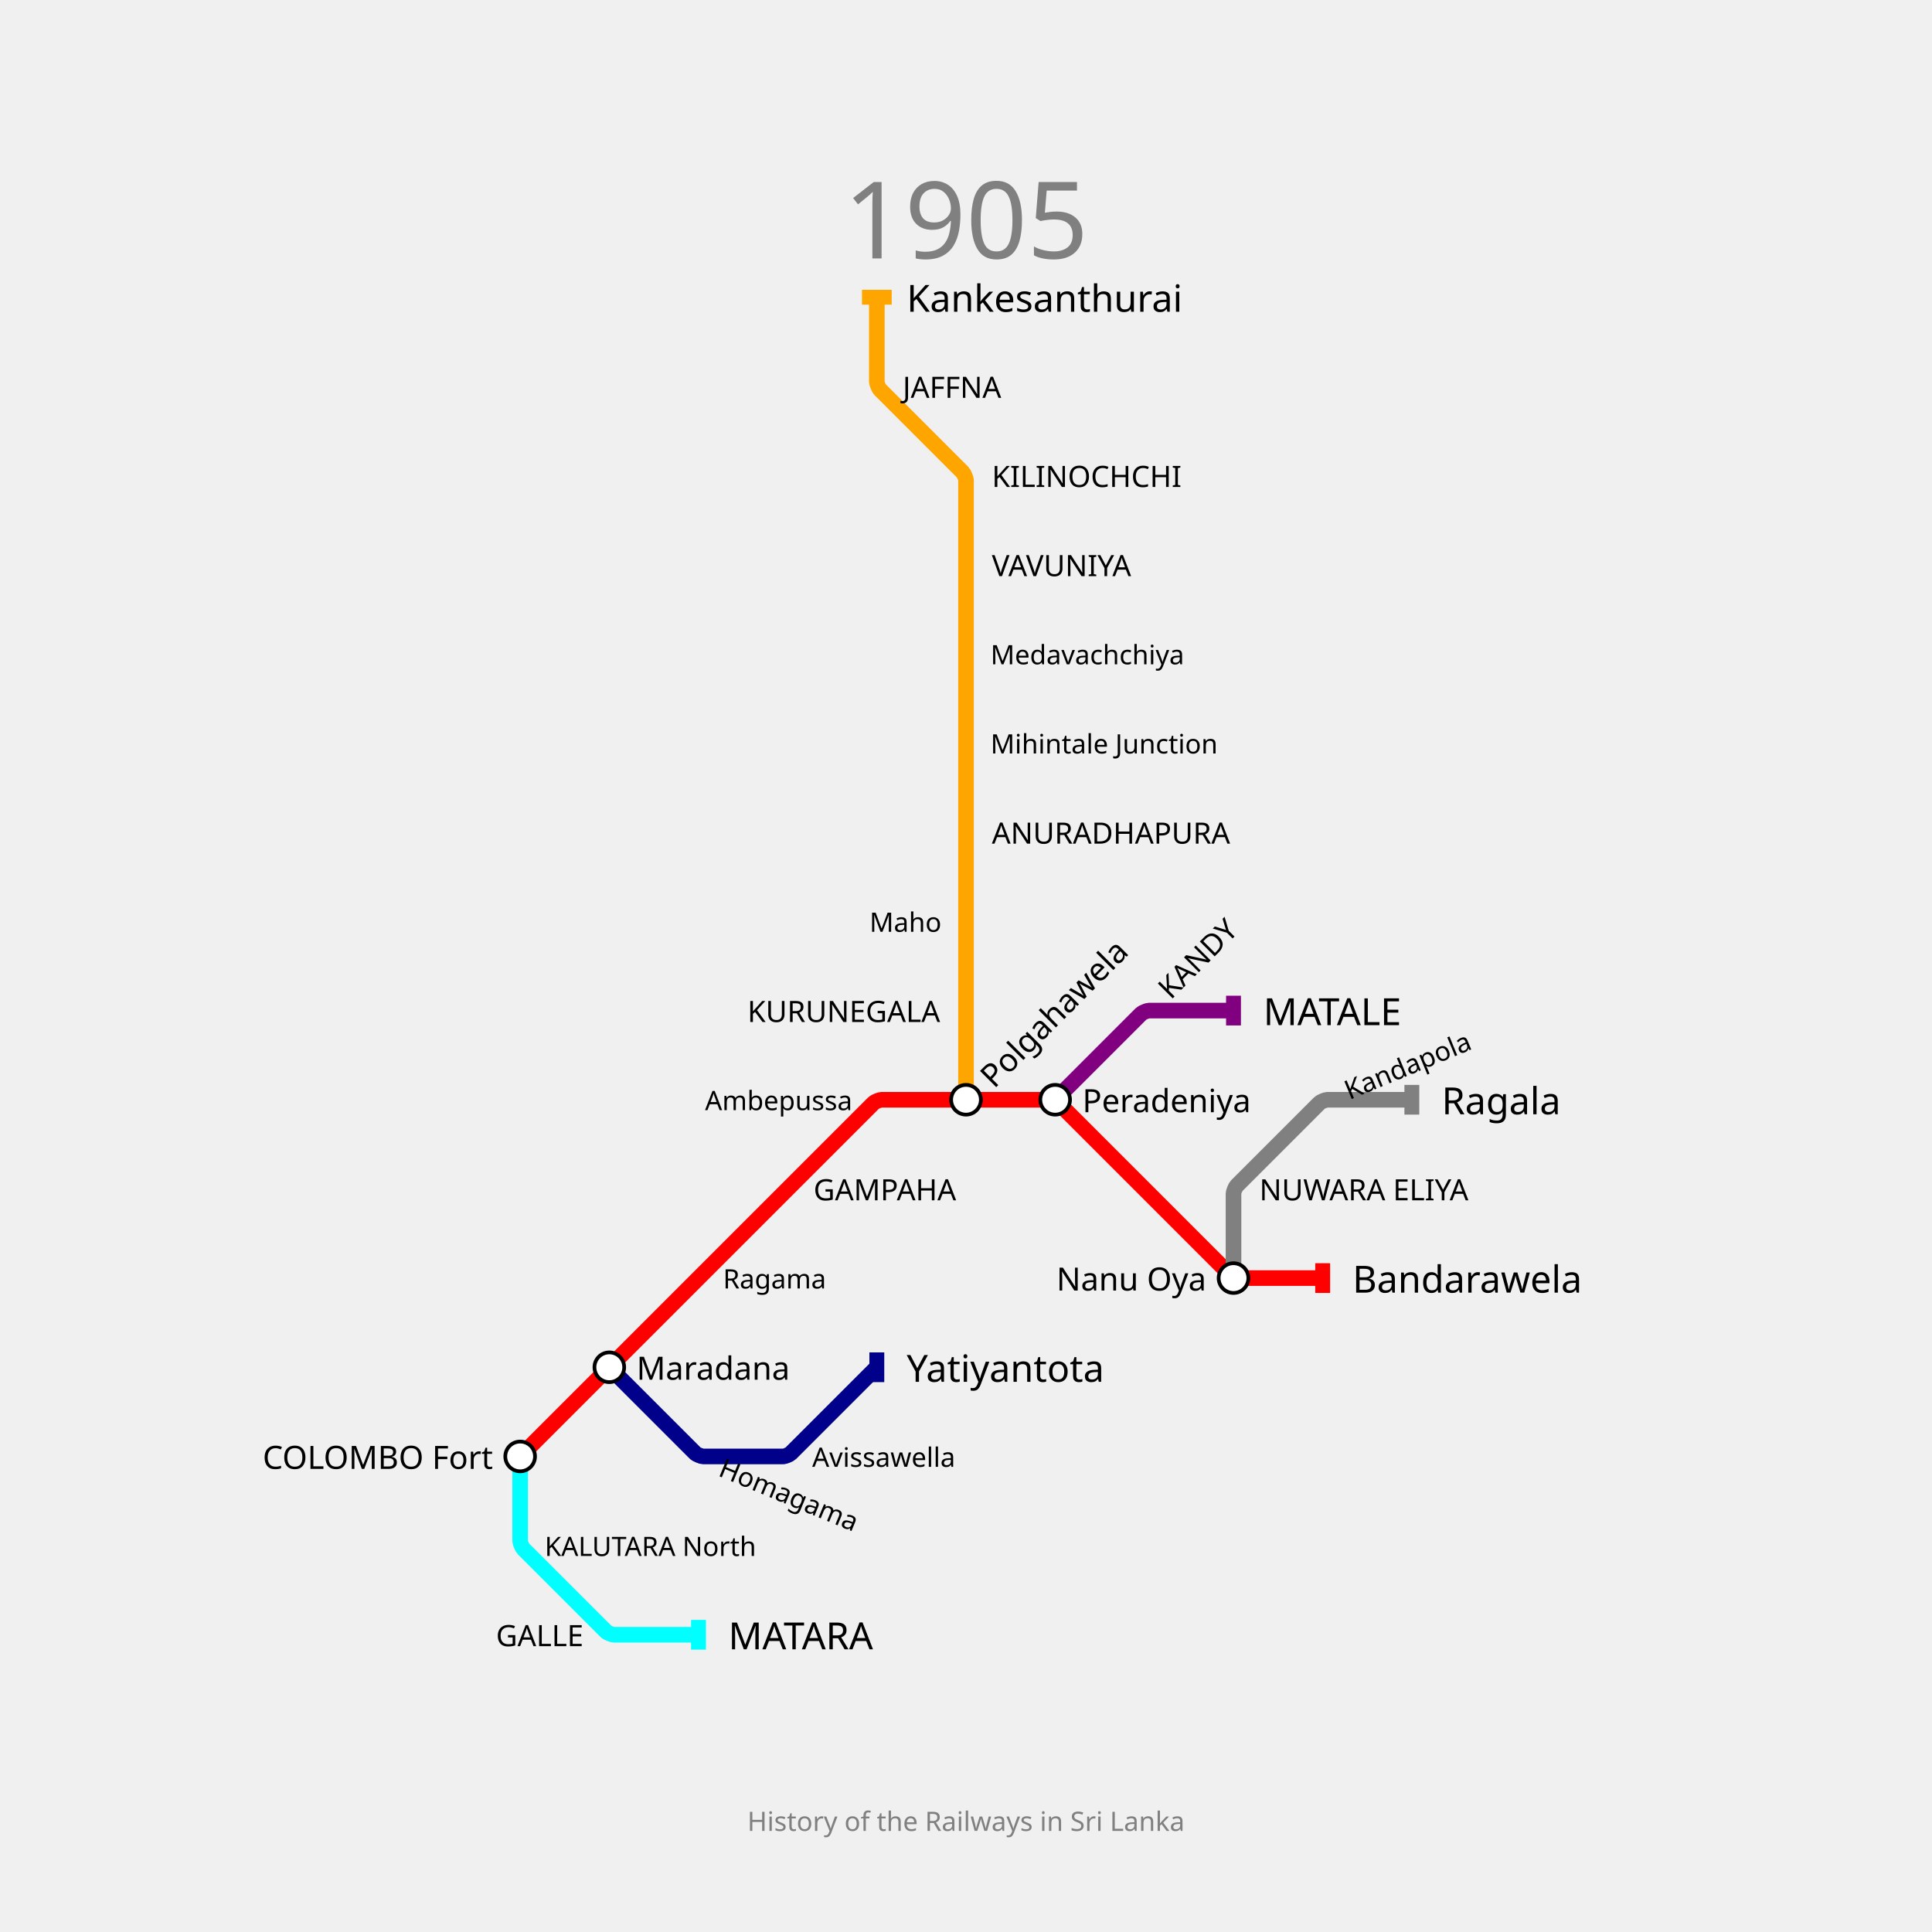
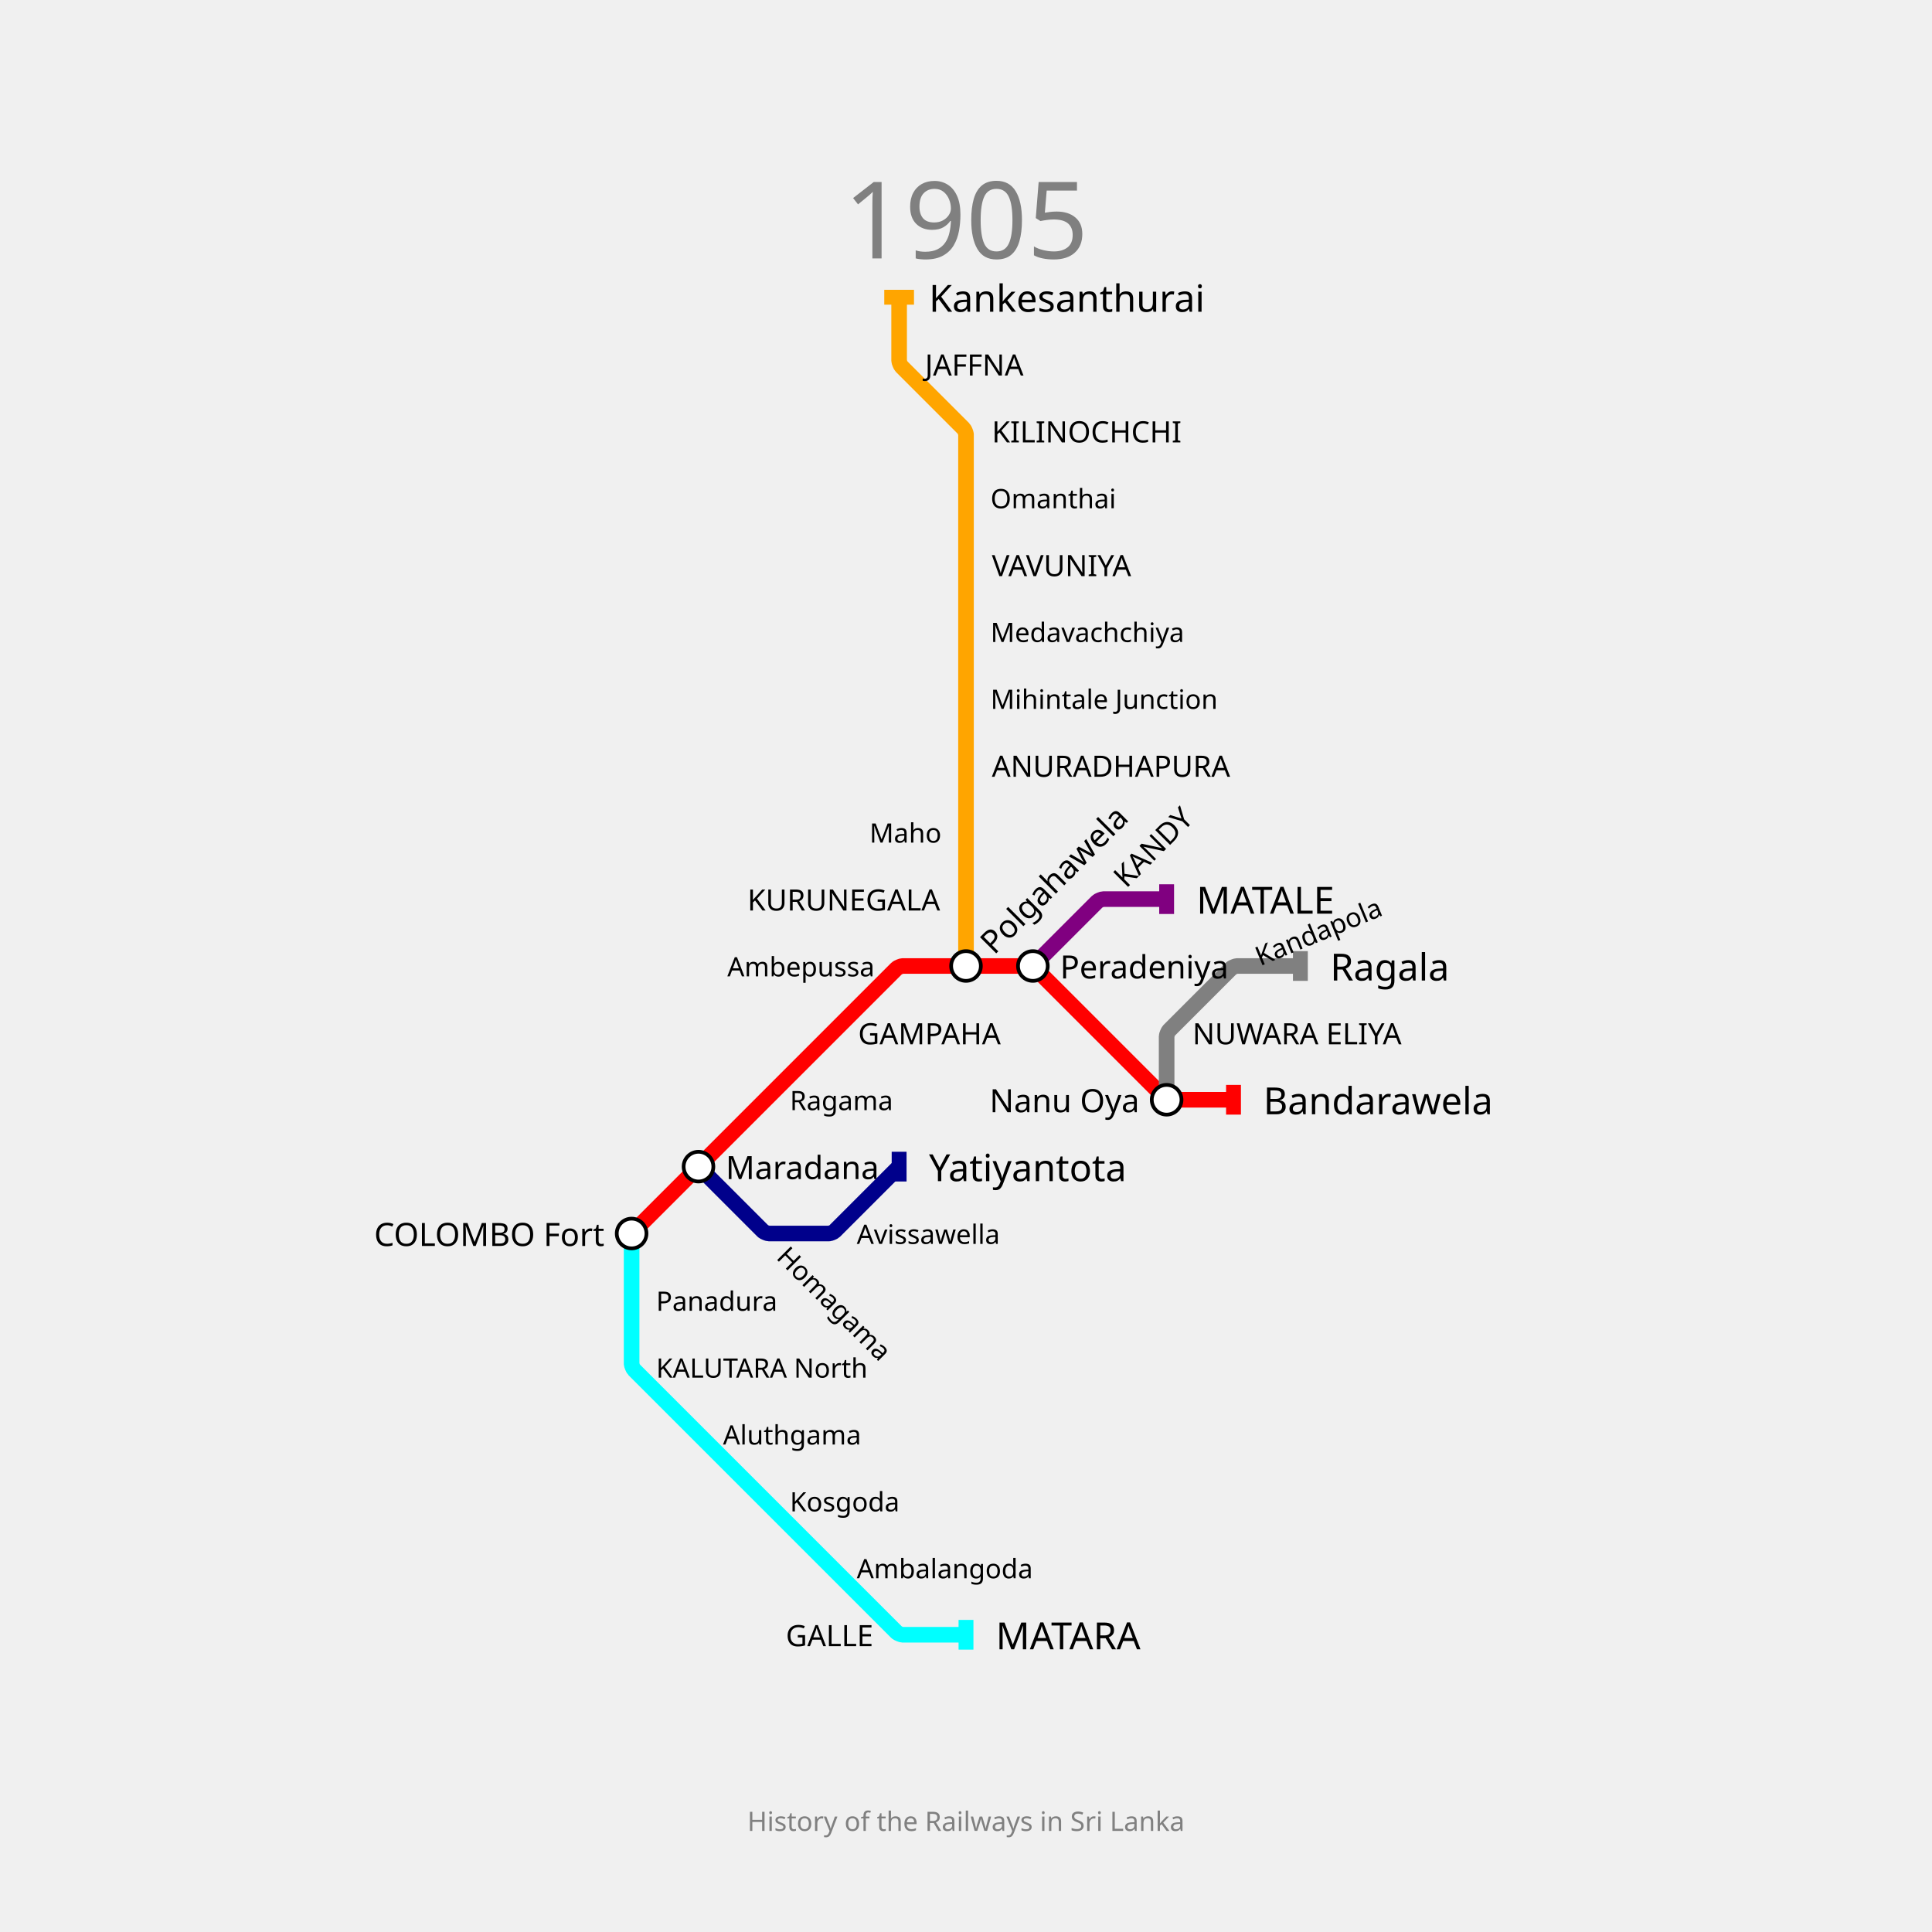
<svg xmlns="http://www.w3.org/2000/svg" width="1300" height="1300" padding="200">
  <text fill="gray" stroke="none" font-size="72" font-family="GIL_____" x="650.0" y="118.0" text-anchor="middle" dominant-baseline="hanging">1905</text>
  <text fill="gray" stroke="none" font-size="18" font-family="GIL_____" x="650.0" y="1218.0" text-anchor="middle" dominant-baseline="text-top">History of the Railways in Sri Lanka</text>
  <g>
-     <path fill="none" stroke-width="10.5" stroke-opacity="1" d="M 350.0,980.0 L 410.0,920.0 L 470.0,860.0 L 530.0,800.0 L 587.879,742.121 C 588.586,741.414 592.0,740.0 593.0,740.0 L 650.0,740.0 L 707.0,740.0 C 708.0,740.0 711.414,741.414 712.121,742.121 L 770.0,800.0 L 827.879,857.879 C 828.586,858.586 832.0,860.0 833.0,860.0 L 890.0,860.0" stroke="red" />
-     <rect stroke="none" fill-opacity="1" x="885" y="850" width="10" height="20" fill="red" />
+     <path fill="none" stroke-width="10.5" stroke-opacity="1" d="M 425.0,830.0 L 470.0,785.0 L 515.0,740.0 L 560.0,695.0 L 603.409,651.591 C 603.939,651.061 606.5,650.0 607.25,650.0 L 650.0,650.0 L 692.75,650.0 C 693.5,650.0 696.061,651.061 696.591,651.591 L 740.0,695.0 L 783.409,738.409 C 783.939,738.939 786.5,740.0 787.25,740.0 L 830.0,740.0" stroke="red" />
+     <rect stroke="none" fill-opacity="1" x="825" y="730" width="10" height="20" fill="red" />
  </g>
  <g>
-     <path fill="none" stroke-width="10.5" stroke-opacity="1" d="M 710.0,740.0 L 767.879,682.121 C 768.586,681.414 772.0,680.0 773.0,680.0 L 830.0,680.0" stroke="purple" />
-     <rect stroke="none" fill-opacity="1" x="825" y="670" width="10" height="20" fill="purple" />
+     <path fill="none" stroke-width="10.5" stroke-opacity="1" d="M 695.0,650.0 L 738.409,606.591 C 738.939,606.061 741.5,605.0 742.25,605.0 L 785.0,605.0" stroke="purple" />
+     <rect stroke="none" fill-opacity="1" x="780" y="595" width="10" height="20" fill="purple" />
  </g>
  <g>
-     <path fill="none" stroke-width="10.5" stroke-opacity="1" d="M 350.0,980.0 L 350.0,1037.0 C 350.0,1038.0 351.414,1041.414 352.121,1042.121 L 407.879,1097.879 C 408.586,1098.586 412.0,1100.0 413.0,1100.0 L 470.0,1100.0" stroke="cyan" />
-     <rect stroke="none" fill-opacity="1" x="465" y="1090" width="10" height="20" fill="cyan" />
+     <path fill="none" stroke-width="10.5" stroke-opacity="1" d="M 425.0,830.0 L 425.0,875.0 L 425.0,917.75 C 425.0,918.5 426.061,921.061 426.591,921.591 L 470.0,965.0 L 515.0,1010.0 L 560.0,1055.0 L 603.409,1098.409 C 603.939,1098.939 606.5,1100.0 607.25,1100.0 L 650.0,1100.0" stroke="cyan" />
+     <rect stroke="none" fill-opacity="1" x="645" y="1090" width="10" height="20" fill="cyan" />
  </g>
  <g>
-     <path fill="none" stroke-width="10.5" stroke-opacity="1" d="M 410.0,920.0 L 467.879,977.879 C 468.586,978.586 472.0,980.0 473.0,980.0 L 527.15,980.0 C 528.1,980.0 531.344,978.656 532.015,977.985 L 590.0,920.0" stroke="darkblue" />
-     <rect stroke="none" fill-opacity="1" x="585" y="910" width="10" height="20" fill="darkblue" />
+     <path fill="none" stroke-width="10.5" stroke-opacity="1" d="M 650.0,650.0 L 650.0,605.0 L 650.0,560.0 L 650.0,515.0 L 650.0,470.0 L 650.0,425.0 L 650.0,380.0 L 650.0,335.0 L 650.0,292.25 C 650.0,291.5 648.939,288.939 648.409,288.409 L 606.591,246.591 C 606.061,246.061 605.0,243.5 605.0,242.75 L 605.0,200.0" stroke="orange" />
+     <rect stroke="none" fill-opacity="1" x="595" y="195" width="20" height="10" fill="orange" />
  </g>
  <g>
-     <path fill="none" stroke-width="10.5" stroke-opacity="1" d="M 830.0,860.0 L 830.0,803.0 C 830.0,802.0 831.414,798.586 832.121,797.879 L 887.879,742.121 C 888.586,741.414 892.0,740.0 893.0,740.0 L 950.0,740.0" stroke="gray" />
-     <rect stroke="none" fill-opacity="1" x="945" y="730" width="10" height="20" fill="gray" />
+     <path fill="none" stroke-width="10.5" stroke-opacity="1" d="M 470.0,785.0 L 513.409,828.409 C 513.939,828.939 516.5,830.0 517.25,830.0 L 557.862,830.0 C 558.575,830.0 561.008,828.992 561.511,828.489 L 605.0,785.0" stroke="darkblue" />
+     <rect stroke="none" fill-opacity="1" x="600" y="775" width="10" height="20" fill="darkblue" />
  </g>
  <g>
-     <path fill="none" stroke-width="10.5" stroke-opacity="1" d="M 650.0,740.0 L 650.0,680.0 L 650.0,620.0 L 650.0,560.0 L 650.0,500.0 L 650.0,440.0 L 650.0,380.0 L 650.0,323.0 C 650.0,322.0 648.586,318.586 647.879,317.879 L 592.121,262.121 C 591.414,261.414 590.0,258.0 590.0,257.0 L 590.0,200.0" stroke="orange" />
-     <rect stroke="none" fill-opacity="1" x="580" y="195" width="20" height="10" fill="orange" />
+     <path fill="none" stroke-width="10.5" stroke-opacity="1" d="M 785.0,740.0 L 785.0,697.25 C 785.0,696.5 786.061,693.939 786.591,693.409 L 828.409,651.591 C 828.939,651.061 831.5,650.0 832.25,650.0 L 875.0,650.0" stroke="gray" />
+     <rect stroke="none" fill-opacity="1" x="870" y="640" width="10" height="20" fill="gray" />
  </g>
  <g>
-     <text fill="black" stroke="none" font-size="25.2" font-family="GIL_____" font-weight="100" text-anchor="start" dominant-baseline="central" x="910.1" y="860" transform="translate(890,860) rotate(0) translate(-890,-860)">Bandarawela</text>
+     <text fill="black" stroke="none" font-size="25.2" font-family="GIL_____" font-weight="100" text-anchor="start" dominant-baseline="central" x="850.1" y="740" transform="translate(830,740) rotate(0) translate(-830,-740)">Bandarawela</text>
  </g>
  <g>
-     <text fill="black" stroke="none" font-size="25.2" font-family="GIL_____" font-weight="100" text-anchor="start" dominant-baseline="central" x="850.1" y="680" transform="translate(830,680) rotate(0) translate(-830,-680)">MATALE</text>
+     <text fill="black" stroke="none" font-size="25.2" font-family="GIL_____" font-weight="100" text-anchor="start" dominant-baseline="central" x="805.1" y="605" transform="translate(785,605) rotate(0) translate(-785,-605)">MATALE</text>
  </g>
  <g>
-     <text fill="black" stroke="none" font-size="25.2" font-family="GIL_____" font-weight="100" text-anchor="start" dominant-baseline="central" x="490.1" y="1100" transform="translate(470,1100) rotate(0) translate(-470,-1100)">MATARA</text>
+     <text fill="black" stroke="none" font-size="25.2" font-family="GIL_____" font-weight="100" text-anchor="start" dominant-baseline="central" x="670.1" y="1100" transform="translate(650,1100) rotate(0) translate(-650,-1100)">MATARA</text>
  </g>
  <g>
-     <text fill="black" stroke="none" font-size="25.2" font-family="GIL_____" font-weight="100" text-anchor="start" dominant-baseline="central" x="610.1" y="920" transform="translate(590,920) rotate(0) translate(-590,-920)">Yatiyantota</text>
+     <text fill="black" stroke="none" font-size="25.2" font-family="GIL_____" font-weight="100" text-anchor="start" dominant-baseline="central" x="625.1" y="200" transform="translate(605,200) rotate(0) translate(-605,-200)">Kankesanthurai</text>
  </g>
  <g>
-     <text fill="black" stroke="none" font-size="25.2" font-family="GIL_____" font-weight="100" text-anchor="start" dominant-baseline="central" x="970.1" y="740" transform="translate(950,740) rotate(0) translate(-950,-740)">Ragala</text>
+     <text fill="black" stroke="none" font-size="25.2" font-family="GIL_____" font-weight="100" text-anchor="start" dominant-baseline="central" x="625.1" y="785" transform="translate(605,785) rotate(0) translate(-605,-785)">Yatiyantota</text>
  </g>
  <g>
-     <text fill="black" stroke="none" font-size="25.2" font-family="GIL_____" font-weight="100" text-anchor="start" dominant-baseline="central" x="610.1" y="200" transform="translate(590,200) rotate(0) translate(-590,-200)">Kankesanthurai</text>
+     <text fill="black" stroke="none" font-size="25.2" font-family="GIL_____" font-weight="100" text-anchor="start" dominant-baseline="central" x="895.1" y="650" transform="translate(875,650) rotate(0) translate(-875,-650)">Ragala</text>
  </g>
  <g>
-     <circle r="10" fill="white" stroke="black" stroke-width="2.5" cx="350" cy="980" />
-     <text fill="black" stroke="none" font-size="21.6" font-family="GIL_____" font-weight="100" text-anchor="end" dominant-baseline="central" x="331.7" y="980" transform="translate(350,980) rotate(0) translate(-350,-980)">COLOMBO Fort</text>
+     <circle r="10" fill="white" stroke="black" stroke-width="2.5" cx="425" cy="830" />
+     <text fill="black" stroke="none" font-size="21.6" font-family="GIL_____" font-weight="100" text-anchor="end" dominant-baseline="central" x="406.7" y="830" transform="translate(425,830) rotate(0) translate(-425,-830)">COLOMBO Fort</text>
  </g>
  <g>
-     <circle r="10" fill="white" stroke="black" stroke-width="2.5" cx="410" cy="920" />
-     <text fill="black" stroke="none" font-size="21.6" font-family="GIL_____" font-weight="100" text-anchor="start" dominant-baseline="central" x="428.3" y="920" transform="translate(410,920) rotate(0) translate(-410,-920)">Maradana</text>
+     <circle r="10" fill="white" stroke="black" stroke-width="2.5" cx="470" cy="785" />
+     <text fill="black" stroke="none" font-size="21.6" font-family="GIL_____" font-weight="100" text-anchor="start" dominant-baseline="central" x="488.3" y="785" transform="translate(470,785) rotate(0) translate(-470,-785)">Maradana</text>
  </g>
  <g>
-     <circle r="10" fill="white" stroke="black" stroke-width="2.5" cx="650" cy="740" />
-     <text fill="black" stroke="none" font-size="21.6" font-family="GIL_____" font-weight="100" text-anchor="start" dominant-baseline="central" x="668.3" y="740" transform="translate(650,740) rotate(-45) translate(-650,-740)">Polgahawela</text>
+     <circle r="10" fill="white" stroke="black" stroke-width="2.5" cx="650" cy="650" />
+     <text fill="black" stroke="none" font-size="21.6" font-family="GIL_____" font-weight="100" text-anchor="start" dominant-baseline="central" x="668.3" y="650" transform="translate(650,650) rotate(-45) translate(-650,-650)">Polgahawela</text>
  </g>
  <g>
-     <circle r="10" fill="white" stroke="black" stroke-width="2.5" cx="710" cy="740" />
-     <text fill="black" stroke="none" font-size="21.6" font-family="GIL_____" font-weight="100" text-anchor="start" dominant-baseline="central" x="728.3" y="740" transform="translate(710,740) rotate(0) translate(-710,-740)">Peradeniya</text>
+     <circle r="10" fill="white" stroke="black" stroke-width="2.5" cx="695" cy="650" />
+     <text fill="black" stroke="none" font-size="21.6" font-family="GIL_____" font-weight="100" text-anchor="start" dominant-baseline="central" x="713.3" y="650" transform="translate(695,650) rotate(0) translate(-695,-650)">Peradeniya</text>
  </g>
  <g>
-     <circle r="10" fill="white" stroke="black" stroke-width="2.5" cx="830" cy="860" />
-     <text fill="black" stroke="none" font-size="21.6" font-family="GIL_____" font-weight="100" text-anchor="end" dominant-baseline="central" x="811.7" y="860" transform="translate(830,860) rotate(0) translate(-830,-860)">Nanu Oya</text>
+     <circle r="10" fill="white" stroke="black" stroke-width="2.5" cx="785" cy="740" />
+     <text fill="black" stroke="none" font-size="21.6" font-family="GIL_____" font-weight="100" text-anchor="end" dominant-baseline="central" x="766.7" y="740" transform="translate(785,740) rotate(0) translate(-785,-740)">Nanu Oya</text>
  </g>
  <g>
-     <text fill="black" stroke="none" font-size="19.8" font-family="GIL_____" font-weight="100" text-anchor="start" dominant-baseline="central" x="547.4" y="800" transform="translate(530,800) rotate(0) translate(-530,-800)">GAMPAHA</text>
+     <text fill="black" stroke="none" font-size="19.8" font-family="GIL_____" font-weight="100" text-anchor="start" dominant-baseline="central" x="577.4" y="695" transform="translate(560,695) rotate(0) translate(-560,-695)">GAMPAHA</text>
  </g>
  <g>
-     <text fill="black" stroke="none" font-size="19.8" font-family="GIL_____" font-weight="100" text-anchor="start" dominant-baseline="central" x="787.4" y="680" transform="translate(770,680) rotate(-45) translate(-770,-680)">KANDY</text>
+     <text fill="black" stroke="none" font-size="19.8" font-family="GIL_____" font-weight="100" text-anchor="start" dominant-baseline="central" x="757.4" y="605" transform="translate(740,605) rotate(-45) translate(-740,-605)">KANDY</text>
  </g>
  <g>
-     <text fill="black" stroke="none" font-size="19.8" font-family="GIL_____" font-weight="100" text-anchor="end" dominant-baseline="central" x="392.6" y="1100" transform="translate(410,1100) rotate(0) translate(-410,-1100)">GALLE</text>
+     <text fill="black" stroke="none" font-size="19.8" font-family="GIL_____" font-weight="100" text-anchor="end" dominant-baseline="central" x="587.6" y="1100" transform="translate(605,1100) rotate(0) translate(-605,-1100)">GALLE</text>
  </g>
  <g>
-     <text fill="black" stroke="none" font-size="19.8" font-family="GIL_____" font-weight="100" text-anchor="start" dominant-baseline="central" x="847.4" y="800" transform="translate(830,800) rotate(0) translate(-830,-800)">NUWARA ELIYA</text>
+     <text fill="black" stroke="none" font-size="19.8" font-family="GIL_____" font-weight="100" text-anchor="end" dominant-baseline="central" x="632.6" y="605" transform="translate(650,605) rotate(0) translate(-650,-605)">KURUNEGALA</text>
  </g>
  <g>
-     <text fill="black" stroke="none" font-size="19.8" font-family="GIL_____" font-weight="100" text-anchor="end" dominant-baseline="central" x="632.6" y="680" transform="translate(650,680) rotate(0) translate(-650,-680)">KURUNEGALA</text>
-   </g>
-   <g>
-     <text fill="black" stroke="none" font-size="19.8" font-family="GIL_____" font-weight="100" text-anchor="start" dominant-baseline="central" x="667.4" y="560" transform="translate(650,560) rotate(0) translate(-650,-560)">ANURADHAPURA</text>
+     <text fill="black" stroke="none" font-size="19.8" font-family="GIL_____" font-weight="100" text-anchor="start" dominant-baseline="central" x="667.4" y="515" transform="translate(650,515) rotate(0) translate(-650,-515)">ANURADHAPURA</text>
  </g>
  <g>
    <text fill="black" stroke="none" font-size="19.8" font-family="GIL_____" font-weight="100" text-anchor="start" dominant-baseline="central" x="667.4" y="380" transform="translate(650,380) rotate(0) translate(-650,-380)">VAVUNIYA</text>
  </g>
  <g>
-     <text fill="black" stroke="none" font-size="19.8" font-family="GIL_____" font-weight="100" text-anchor="start" dominant-baseline="central" x="667.4" y="320" transform="translate(650,320) rotate(0) translate(-650,-320)">KILINOCHCHI</text>
+     <text fill="black" stroke="none" font-size="19.8" font-family="GIL_____" font-weight="100" text-anchor="start" dominant-baseline="central" x="667.4" y="290" transform="translate(650,290) rotate(0) translate(-650,-290)">KILINOCHCHI</text>
  </g>
  <g>
-     <text fill="black" stroke="none" font-size="19.8" font-family="GIL_____" font-weight="100" text-anchor="start" dominant-baseline="central" x="607.4" y="260" transform="translate(590,260) rotate(0) translate(-590,-260)">JAFFNA</text>
+     <text fill="black" stroke="none" font-size="19.8" font-family="GIL_____" font-weight="100" text-anchor="start" dominant-baseline="central" x="622.4" y="245" transform="translate(605,245) rotate(0) translate(-605,-245)">JAFFNA</text>
  </g>
  <g>
-     <text fill="black" stroke="none" font-size="18" font-family="GIL_____" font-weight="100" text-anchor="start" dominant-baseline="central" x="486.5" y="860" transform="translate(470,860) rotate(0) translate(-470,-860)">Ragama</text>
+     <text fill="black" stroke="none" font-size="19.8" font-family="GIL_____" font-weight="100" text-anchor="start" dominant-baseline="central" x="802.4" y="695" transform="translate(785,695) rotate(0) translate(-785,-695)">NUWARA ELIYA</text>
  </g>
  <g>
-     <text fill="black" stroke="none" font-size="18" font-family="GIL_____" font-weight="100" text-anchor="end" dominant-baseline="central" x="573.5" y="740" transform="translate(590,740) rotate(0) translate(-590,-740)">Ambepussa</text>
+     <text fill="black" stroke="none" font-size="18" font-family="GIL_____" font-weight="100" text-anchor="start" dominant-baseline="central" x="531.5" y="740" transform="translate(515,740) rotate(0) translate(-515,-740)">Ragama</text>
+   </g>
+   <g>
+     <text fill="black" stroke="none" font-size="18" font-family="GIL_____" font-weight="100" text-anchor="end" dominant-baseline="central" x="588.5" y="650" transform="translate(605,650) rotate(0) translate(-605,-650)">Ambepussa</text>
  </g>
  <g />
  <g>
-     <text fill="black" stroke="none" font-size="18" font-family="GIL_____" font-weight="100" text-anchor="start" dominant-baseline="central" x="366.5" y="1040" transform="translate(350,1040) rotate(0) translate(-350,-1040)">KALUTARA North</text>
+     <text fill="black" stroke="none" font-size="18" font-family="GIL_____" font-weight="100" text-anchor="start" dominant-baseline="central" x="441.5" y="875" transform="translate(425,875) rotate(0) translate(-425,-875)">Panadura</text>
  </g>
  <g>
-     <text fill="black" stroke="none" font-size="18" font-family="GIL_____" font-weight="100" text-anchor="start" dominant-baseline="central" x="486.5" y="980" transform="translate(470,980) rotate(-337.5) translate(-470,-980)">Homagama</text>
+     <text fill="black" stroke="none" font-size="18" font-family="GIL_____" font-weight="100" text-anchor="start" dominant-baseline="central" x="441.5" y="920" transform="translate(425,920) rotate(0) translate(-425,-920)">KALUTARA North</text>
  </g>
  <g>
-     <text fill="black" stroke="none" font-size="18" font-family="GIL_____" font-weight="100" text-anchor="start" dominant-baseline="central" x="546.5" y="980" transform="translate(530,980) rotate(0) translate(-530,-980)">Avissawella</text>
+     <text fill="black" stroke="none" font-size="18" font-family="GIL_____" font-weight="100" text-anchor="start" dominant-baseline="central" x="486.5" y="965" transform="translate(470,965) rotate(0) translate(-470,-965)">Aluthgama</text>
  </g>
  <g>
-     <text fill="black" stroke="none" font-size="18" font-family="GIL_____" font-weight="100" text-anchor="start" dominant-baseline="central" x="906.5" y="740" transform="translate(890,740) rotate(-22.5) translate(-890,-740)">Kandapola</text>
+     <text fill="black" stroke="none" font-size="18" font-family="GIL_____" font-weight="100" text-anchor="start" dominant-baseline="central" x="531.5" y="1010" transform="translate(515,1010) rotate(0) translate(-515,-1010)">Kosgoda</text>
  </g>
  <g>
-     <text fill="black" stroke="none" font-size="18" font-family="GIL_____" font-weight="100" text-anchor="end" dominant-baseline="central" x="633.5" y="620" transform="translate(650,620) rotate(0) translate(-650,-620)">Maho</text>
+     <text fill="black" stroke="none" font-size="18" font-family="GIL_____" font-weight="100" text-anchor="start" dominant-baseline="central" x="576.5" y="1055" transform="translate(560,1055) rotate(0) translate(-560,-1055)">Ambalangoda</text>
  </g>
  <g>
-     <text fill="black" stroke="none" font-size="18" font-family="GIL_____" font-weight="100" text-anchor="start" dominant-baseline="central" x="666.5" y="500" transform="translate(650,500) rotate(0) translate(-650,-500)">Mihintale Junction</text>
+     <text fill="black" stroke="none" font-size="18" font-family="GIL_____" font-weight="100" text-anchor="end" dominant-baseline="central" x="633.5" y="560" transform="translate(650,560) rotate(0) translate(-650,-560)">Maho</text>
  </g>
  <g>
-     <text fill="black" stroke="none" font-size="18" font-family="GIL_____" font-weight="100" text-anchor="start" dominant-baseline="central" x="666.5" y="440" transform="translate(650,440) rotate(0) translate(-650,-440)">Medavachchiya</text>
+     <text fill="black" stroke="none" font-size="18" font-family="GIL_____" font-weight="100" text-anchor="start" dominant-baseline="central" x="666.5" y="470" transform="translate(650,470) rotate(0) translate(-650,-470)">Mihintale Junction</text>
+   </g>
+   <g>
+     <text fill="black" stroke="none" font-size="18" font-family="GIL_____" font-weight="100" text-anchor="start" dominant-baseline="central" x="666.5" y="425" transform="translate(650,425) rotate(0) translate(-650,-425)">Medavachchiya</text>
+   </g>
+   <g>
+     <text fill="black" stroke="none" font-size="18" font-family="GIL_____" font-weight="100" text-anchor="start" dominant-baseline="central" x="666.5" y="335" transform="translate(650,335) rotate(0) translate(-650,-335)">Omanthai</text>
+   </g>
+   <g>
+     <text fill="black" stroke="none" font-size="18" font-family="GIL_____" font-weight="100" text-anchor="start" dominant-baseline="central" x="531.5" y="830" transform="translate(515,830) rotate(-315) translate(-515,-830)">Homagama</text>
+   </g>
+   <g>
+     <text fill="black" stroke="none" font-size="18" font-family="GIL_____" font-weight="100" text-anchor="start" dominant-baseline="central" x="576.5" y="830" transform="translate(560,830) rotate(0) translate(-560,-830)">Avissawella</text>
+   </g>
+   <g>
+     <text fill="black" stroke="none" font-size="18" font-family="GIL_____" font-weight="100" text-anchor="start" dominant-baseline="central" x="846.5" y="650" transform="translate(830,650) rotate(-22.5) translate(-830,-650)">Kandapola</text>
  </g>
</svg>
